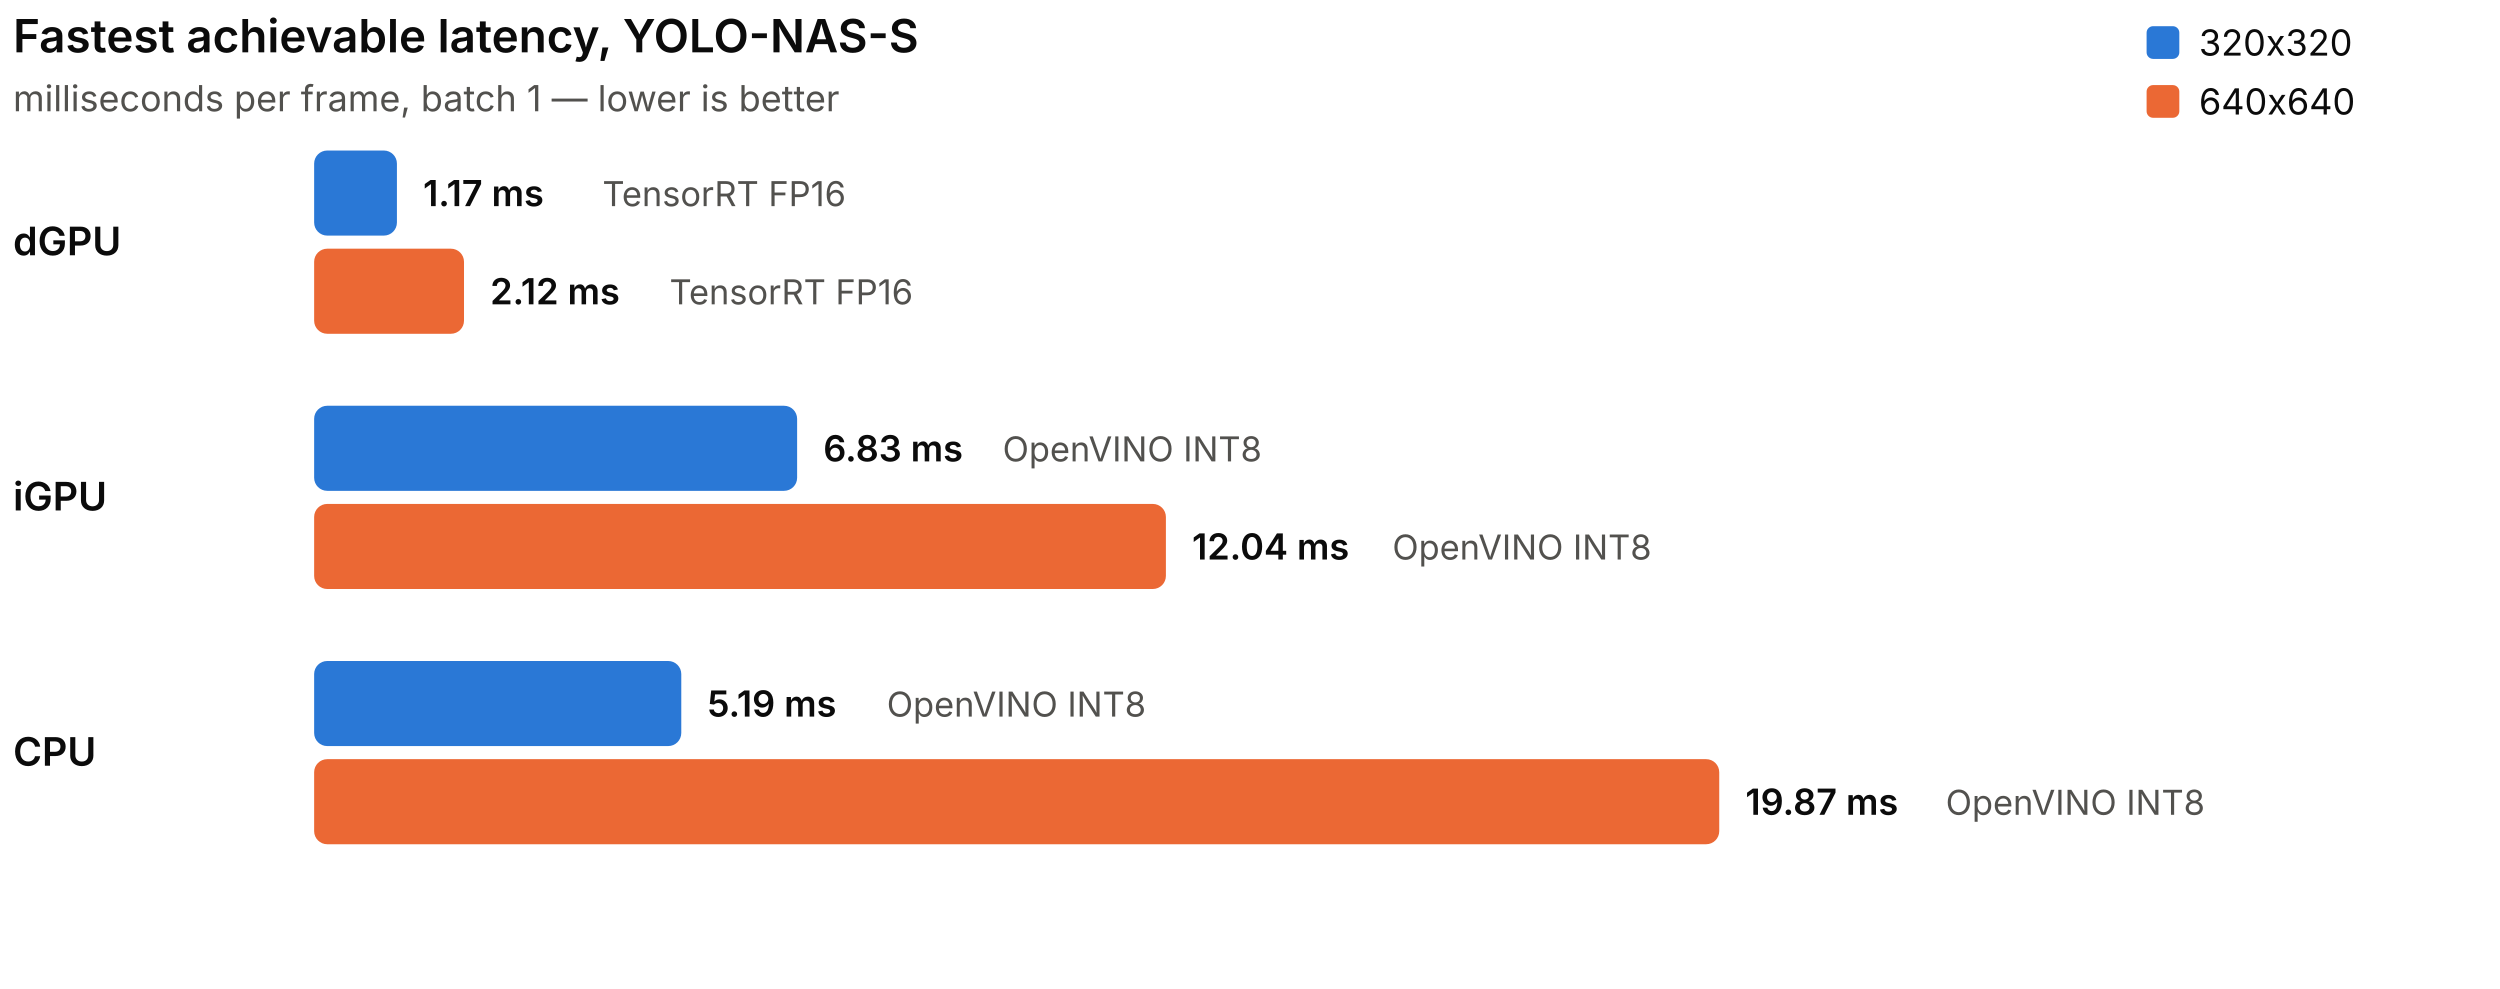
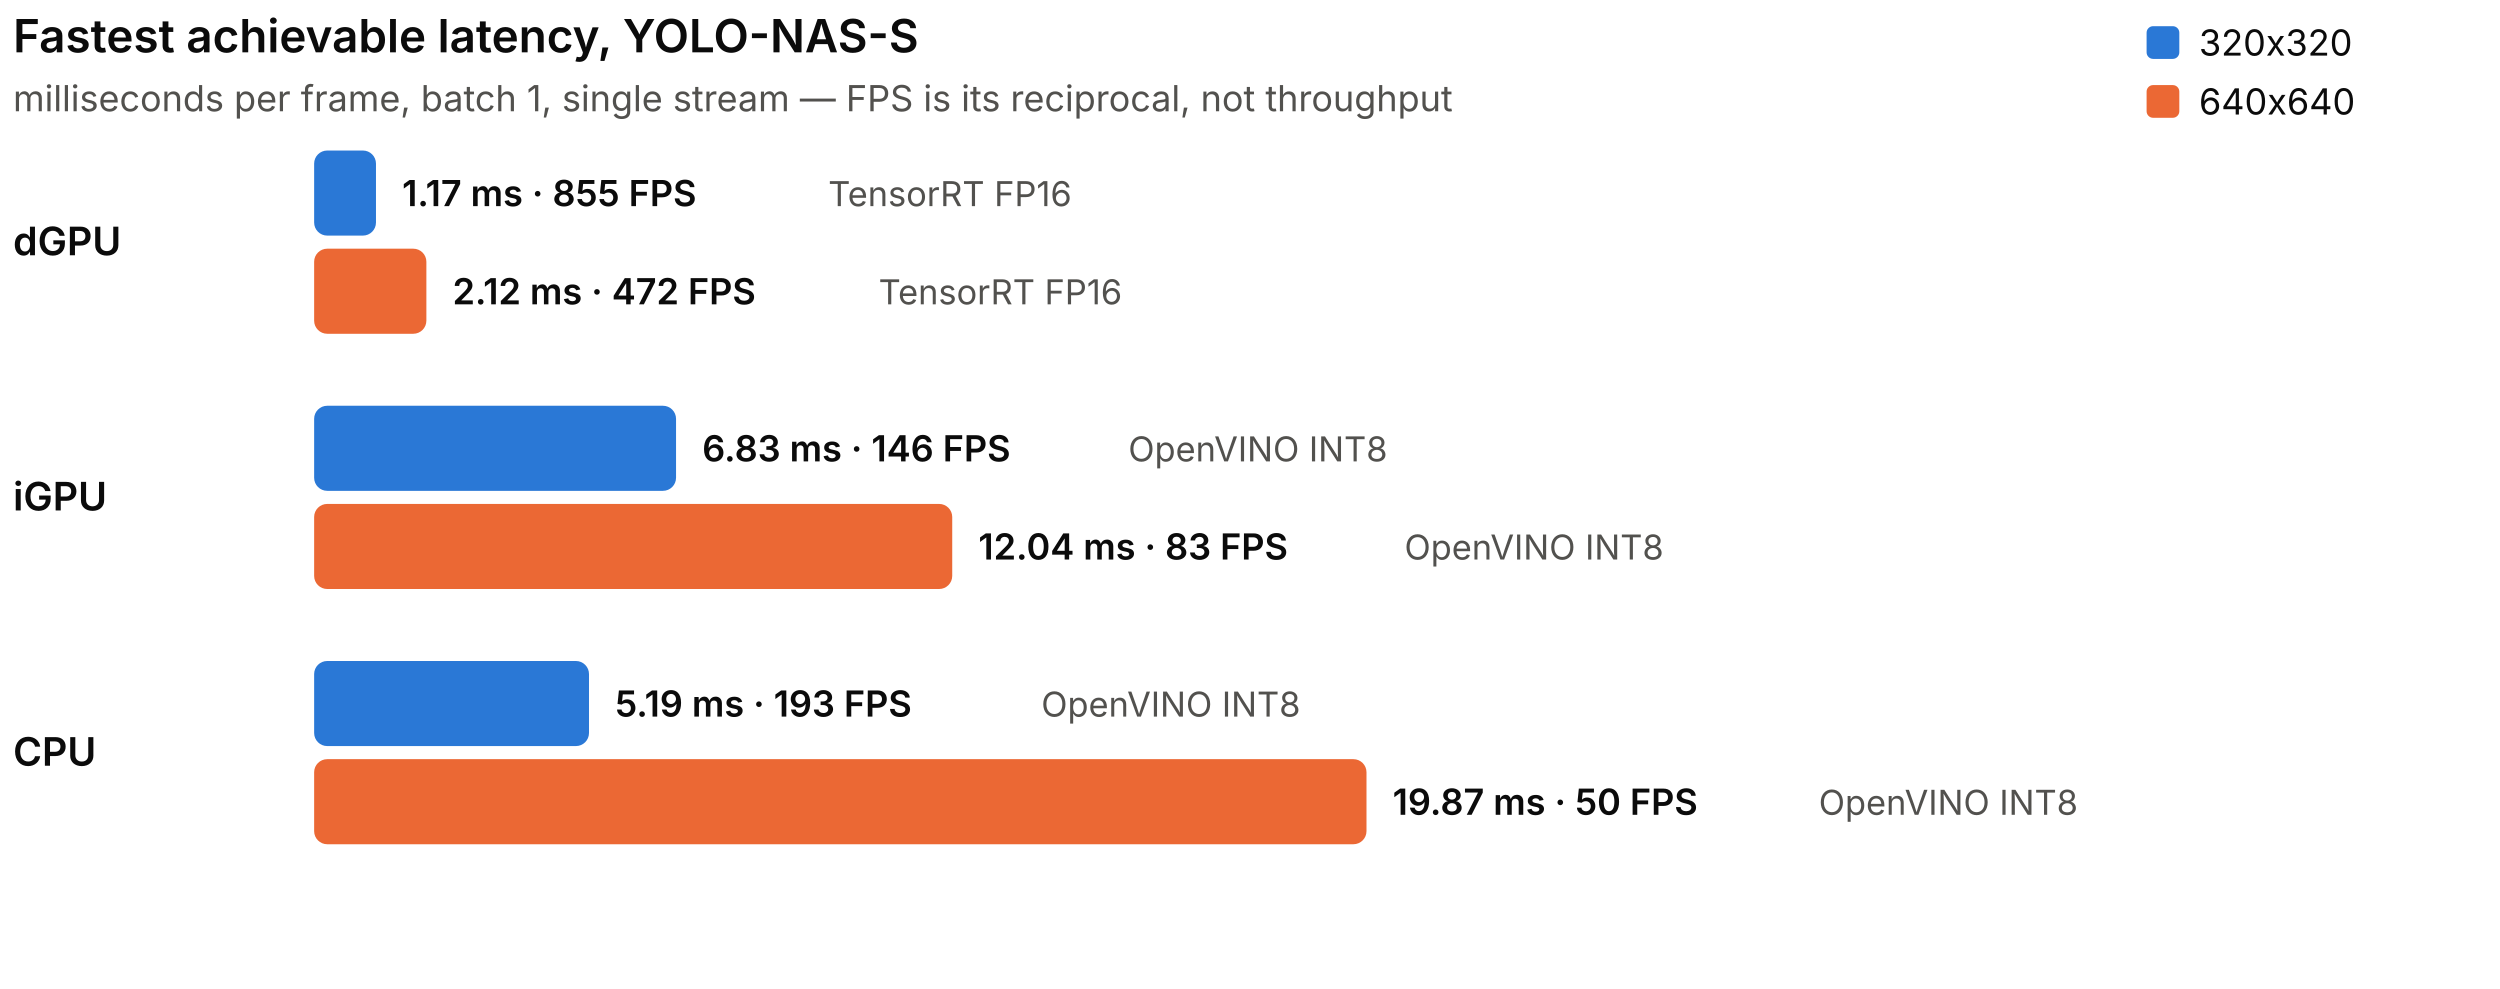
<svg xmlns="http://www.w3.org/2000/svg" viewBox="-4 0 764 302" width="764" height="302" font-family="system-ui,-apple-system,Segoe UI,sans-serif">
  <style>text{fill:#0b0b0b} .m{fill:#52514e}</style>
  <text x="0" y="16" font-size="14" font-weight="600">Fastest achievable latency, YOLO-NAS-S</text>
-   <text x="0" y="34" font-size="11" class="m">milliseconds per frame, batch 1 — lower is better</text>
+   <text x="0" y="34" font-size="11" class="m">milliseconds per frame, batch 1, single stream — FPS is its reciprocal, not throughput</text>
  <rect x="652" y="8" width="10" height="10" rx="2" fill="#2a78d6" />
  <text x="668" y="17" font-size="11">320x320</text>
  <rect x="652" y="26" width="10" height="10" rx="2" fill="#eb6834" />
  <text x="668" y="35" font-size="11">640x640</text>
  <text x="0" y="78.0" font-size="12" font-weight="600">dGPU</text>
-   <rect x="92" y="46" width="25.3" height="26" rx="4" fill="#2a78d6" />
-   <text x="125.3" y="63.0" font-size="11" font-weight="600">1.17 ms</text>
-   <text x="180.1" y="63.0" font-size="10.5" class="m">TensorRT FP16</text>
-   <rect x="92" y="76" width="45.8" height="26" rx="4" fill="#eb6834" />
-   <text x="145.8" y="93.0" font-size="11" font-weight="600">2.12 ms</text>
-   <text x="200.6" y="93.0" font-size="10.5" class="m">TensorRT FP16</text>
+   <rect x="92" y="46" width="18.9" height="26" rx="4" fill="#2a78d6" />
+   <text x="118.9" y="63.0" font-size="11" font-weight="600">1.17 ms · 855 FPS</text>
+   <text x="249.1" y="63.0" font-size="10.5" class="m">TensorRT FP16</text>
+   <rect x="92" y="76" width="34.3" height="26" rx="4" fill="#eb6834" />
+   <text x="134.3" y="93.0" font-size="11" font-weight="600">2.12 ms · 472 FPS</text>
+   <text x="264.5" y="93.0" font-size="10.5" class="m">TensorRT FP16</text>
  <text x="0" y="156.0" font-size="12" font-weight="600">iGPU</text>
-   <rect x="92" y="124" width="147.6" height="26" rx="4" fill="#2a78d6" />
-   <text x="247.6" y="141.0" font-size="11" font-weight="600">6.83 ms</text>
-   <text x="302.4" y="141.0" font-size="10.5" class="m">OpenVINO INT8</text>
-   <rect x="92" y="154" width="260.3" height="26" rx="4" fill="#eb6834" />
-   <text x="360.3" y="171.0" font-size="11" font-weight="600">12.04 ms</text>
-   <text x="421.5" y="171.0" font-size="10.5" class="m">OpenVINO INT8</text>
+   <rect x="92" y="124" width="110.6" height="26" rx="4" fill="#2a78d6" />
+   <text x="210.6" y="141.0" font-size="11" font-weight="600">6.83 ms · 146 FPS</text>
+   <text x="340.8" y="141.0" font-size="10.5" class="m">OpenVINO INT8</text>
+   <rect x="92" y="154" width="195.0" height="26" rx="4" fill="#eb6834" />
+   <text x="295.0" y="171.0" font-size="11" font-weight="600">12.04 ms · 83 FPS</text>
+   <text x="425.2" y="171.0" font-size="10.5" class="m">OpenVINO INT8</text>
  <text x="0" y="234.0" font-size="12" font-weight="600">CPU</text>
-   <rect x="92" y="202" width="112.2" height="26" rx="4" fill="#2a78d6" />
-   <text x="212.2" y="219.0" font-size="11" font-weight="600">5.19 ms</text>
-   <text x="267.0" y="219.0" font-size="10.5" class="m">OpenVINO INT8</text>
-   <rect x="92" y="232" width="429.4" height="26" rx="4" fill="#eb6834" />
-   <text x="529.4" y="249.0" font-size="11" font-weight="600">19.87 ms</text>
-   <text x="590.6" y="249.0" font-size="10.5" class="m">OpenVINO INT8</text>
+   <rect x="92" y="202" width="84.0" height="26" rx="4" fill="#2a78d6" />
+   <text x="184.0" y="219.0" font-size="11" font-weight="600">5.19 ms · 193 FPS</text>
+   <text x="314.2" y="219.0" font-size="10.5" class="m">OpenVINO INT8</text>
+   <rect x="92" y="232" width="321.6" height="26" rx="4" fill="#eb6834" />
+   <text x="421.6" y="249.0" font-size="11" font-weight="600">19.87 ms · 50 FPS</text>
+   <text x="551.8" y="249.0" font-size="10.5" class="m">OpenVINO INT8</text>
</svg>
